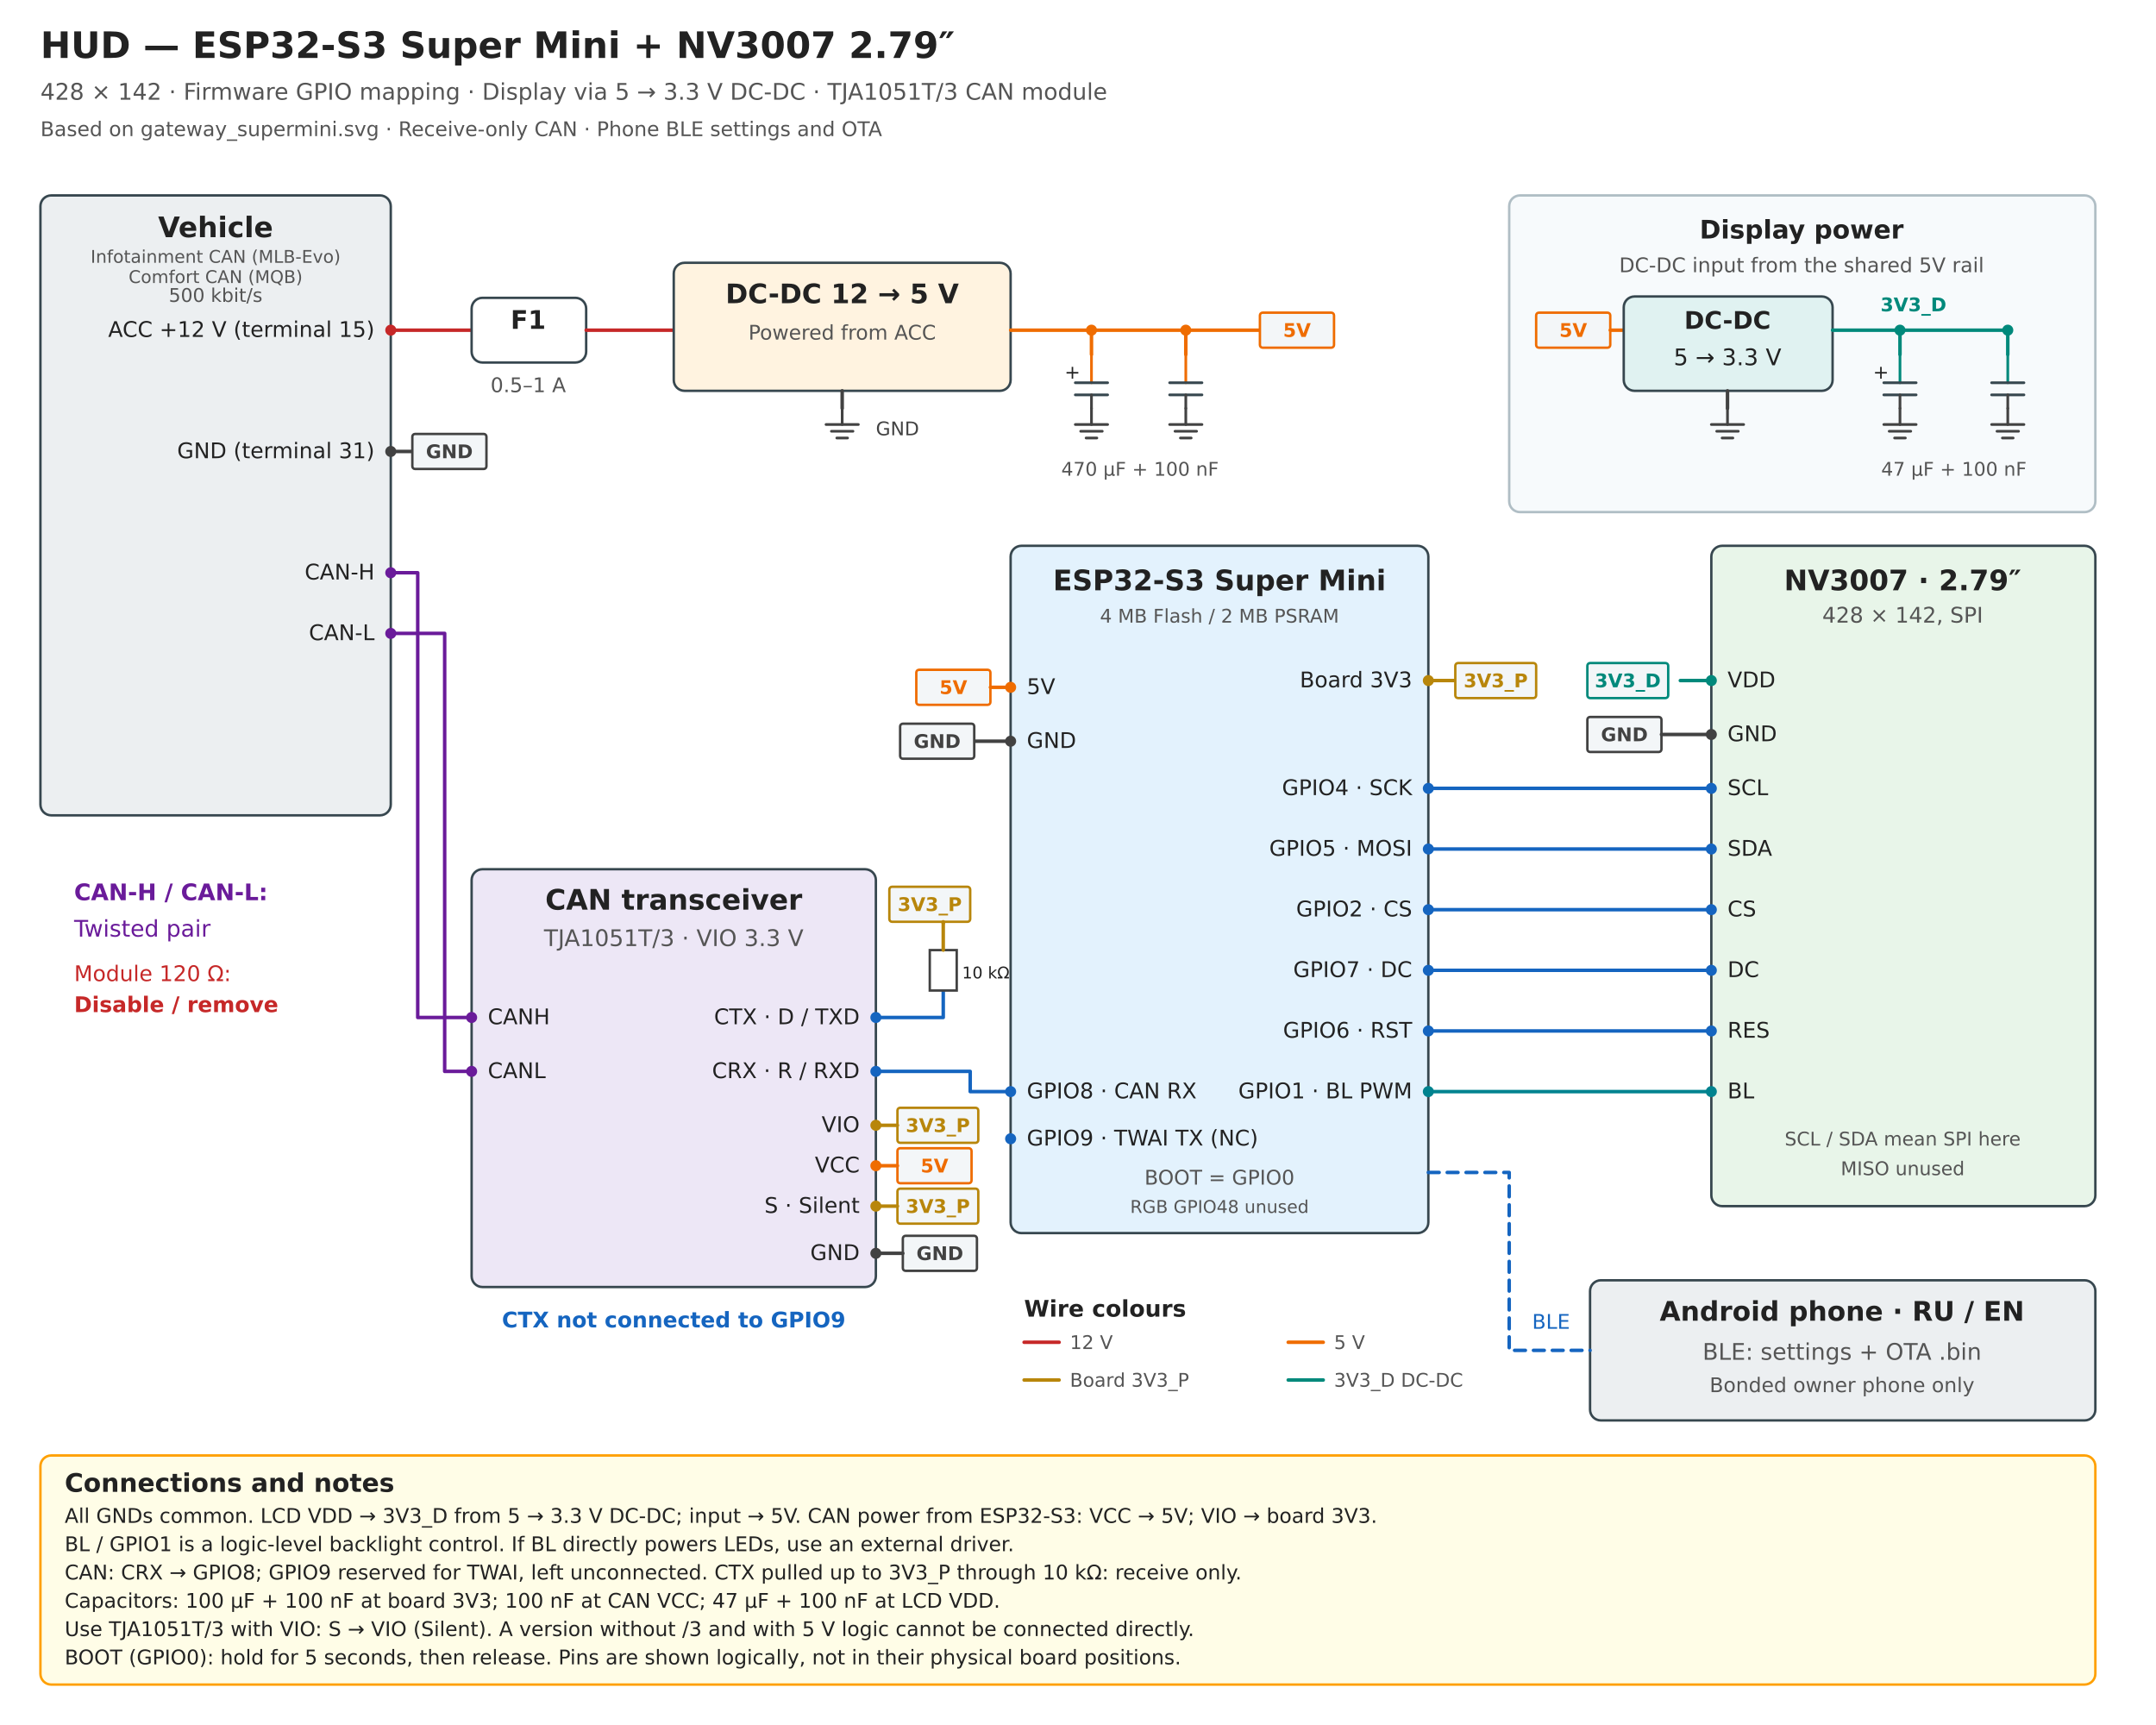
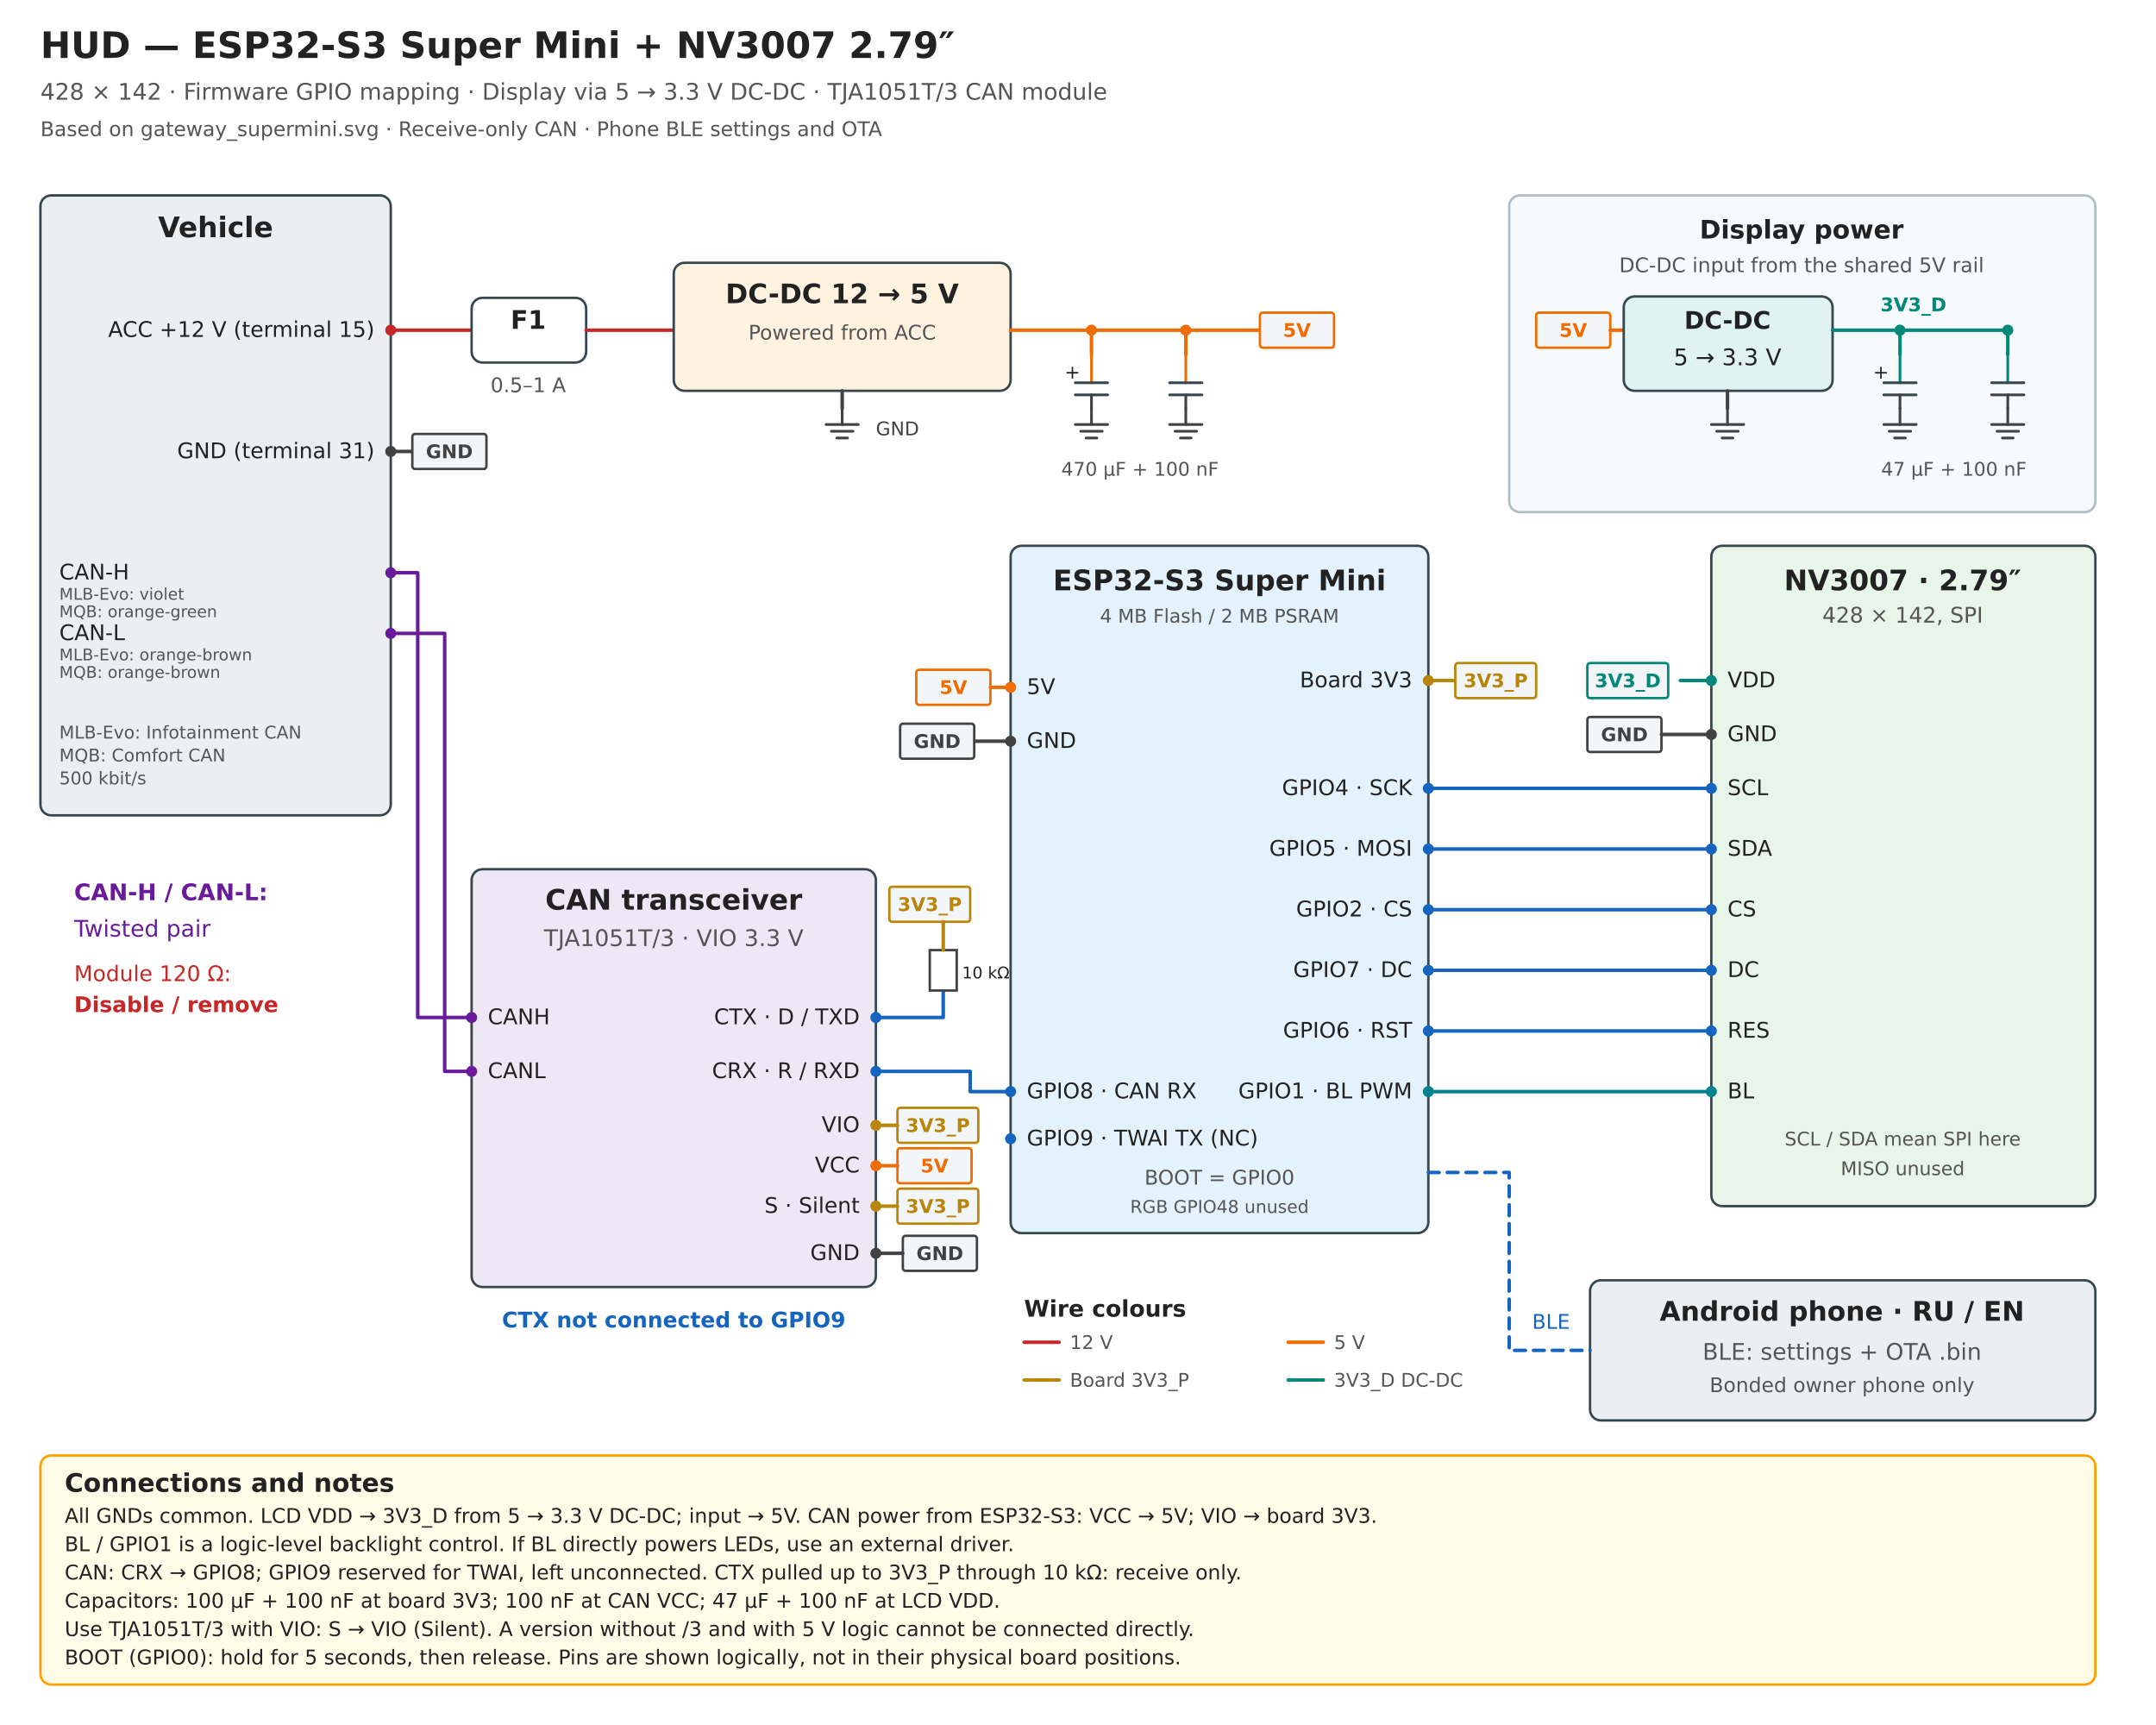
<svg xmlns="http://www.w3.org/2000/svg" width="1600" height="1280" viewBox="0 0 1600 1280" xml:lang="en">
  <rect x="0" y="0" width="1600" height="1280" rx="0" fill="#fff" stroke="none" stroke-width="1.8" />
  <text x="30" y="43" font-family="DejaVu Sans, Arial, sans-serif" font-size="27" fill="#222" text-anchor="start" font-weight="bold">HUD — ESP32-S3 Super Mini + NV3007 2.79″</text>
  <text x="30" y="74" font-family="DejaVu Sans, Arial, sans-serif" font-size="17" fill="#555" text-anchor="start" font-weight="normal">428 × 142 · Firmware GPIO mapping · Display via 5 → 3.3 V DC-DC · TJA1051T/3 CAN module</text>
  <text x="30" y="101" font-family="DejaVu Sans, Arial, sans-serif" font-size="15" fill="#555" text-anchor="start" font-weight="normal">Based on gateway_supermini.svg · Receive-only CAN · Phone BLE settings and OTA</text>
  <rect x="30" y="145" width="260" height="460" rx="8" fill="#eceff1" stroke="#37474f" stroke-width="1.8" />
  <text x="160" y="176" font-family="DejaVu Sans, Arial, sans-serif" font-size="21" fill="#222" text-anchor="middle" font-weight="bold">Vehicle</text>
-   <text x="160" y="195" font-family="DejaVu Sans, Arial, sans-serif" font-size="13" fill="#555" text-anchor="middle" font-weight="normal">Infotainment CAN (MLB-Evo)</text>
-   <text x="160" y="210" font-family="DejaVu Sans, Arial, sans-serif" font-size="13" fill="#555" text-anchor="middle" font-weight="normal">Comfort CAN (MQB)</text>
  <circle cx="290" cy="245" r="4.1" fill="#c62828" />
  <text x="278" y="250" font-family="DejaVu Sans, Arial, sans-serif" font-size="16" fill="#222" text-anchor="end" font-weight="normal">ACC +12 V (terminal 15)</text>
  <circle cx="290" cy="335" r="4.1" fill="#424242" />
  <text x="278" y="340" font-family="DejaVu Sans, Arial, sans-serif" font-size="16" fill="#222" text-anchor="end" font-weight="normal">GND (terminal 31)</text>
  <polyline points="290,335 306,335" fill="none" stroke="#424242" stroke-width="2.6" stroke-linecap="round" stroke-linejoin="round" />
  <rect x="306" y="322" width="55" height="26" rx="2" fill="#f3f6f8" stroke="#424242" stroke-width="1.8" />
  <text x="333.5" y="340" font-family="DejaVu Sans, Arial, sans-serif" font-size="14" fill="#424242" text-anchor="middle" font-weight="bold">GND</text>
  <circle cx="290" cy="425" r="4.1" fill="#6a1b9a" />
-   <text x="278" y="430" font-family="DejaVu Sans, Arial, sans-serif" font-size="16" fill="#222" text-anchor="end" font-weight="normal">CAN-H</text>
+   <text x="44" y="430" font-family="DejaVu Sans, Arial, sans-serif" font-size="16" fill="#222" text-anchor="start" font-weight="normal">CAN-H</text>
+   <text x="44" y="445" font-family="DejaVu Sans, Arial, sans-serif" font-size="12" fill="#555" text-anchor="start" font-weight="normal">MLB-Evo: violet</text>
+   <text x="44" y="458" font-family="DejaVu Sans, Arial, sans-serif" font-size="12" fill="#555" text-anchor="start" font-weight="normal">MQB: orange-green</text>
  <circle cx="290" cy="470" r="4.1" fill="#6a1b9a" />
-   <text x="278" y="475" font-family="DejaVu Sans, Arial, sans-serif" font-size="16" fill="#222" text-anchor="end" font-weight="normal">CAN-L</text>
+   <text x="44" y="475" font-family="DejaVu Sans, Arial, sans-serif" font-size="16" fill="#222" text-anchor="start" font-weight="normal">CAN-L</text>
+   <text x="44" y="490" font-family="DejaVu Sans, Arial, sans-serif" font-size="12" fill="#555" text-anchor="start" font-weight="normal">MLB-Evo: orange-brown</text>
+   <text x="44" y="503" font-family="DejaVu Sans, Arial, sans-serif" font-size="12" fill="#555" text-anchor="start" font-weight="normal">MQB: orange-brown</text>
  <polyline points="290,245 350,245" fill="none" stroke="#c62828" stroke-width="2.6" stroke-linecap="round" stroke-linejoin="round" />
  <rect x="350" y="221" width="85" height="48" rx="8" fill="#fff" stroke="#37474f" stroke-width="1.8" />
  <text x="392" y="244" font-family="DejaVu Sans, Arial, sans-serif" font-size="19" fill="#222" text-anchor="middle" font-weight="bold">F1</text>
  <text x="392" y="291" font-family="DejaVu Sans, Arial, sans-serif" font-size="15" fill="#555" text-anchor="middle" font-weight="normal">0.5–1 A</text>
  <polyline points="435,245 500,245" fill="none" stroke="#c62828" stroke-width="2.6" stroke-linecap="round" stroke-linejoin="round" />
  <rect x="500" y="195" width="250" height="95" rx="8" fill="#fff3e0" stroke="#37474f" stroke-width="1.8" />
  <text x="625" y="225" font-family="DejaVu Sans, Arial, sans-serif" font-size="20" fill="#222" text-anchor="middle" font-weight="bold">DC-DC 12 → 5 V</text>
  <text x="625" y="252" font-family="DejaVu Sans, Arial, sans-serif" font-size="15" fill="#555" text-anchor="middle" font-weight="normal">Powered from ACC</text>
  <polyline points="625,290 625,303" fill="none" stroke="#424242" stroke-width="2.6" stroke-linecap="round" stroke-linejoin="round" />
  <polyline points="625,303 625,315" fill="none" stroke="#424242" stroke-width="2" stroke-linecap="round" stroke-linejoin="round" />
  <polyline points="613,315 637,315" fill="none" stroke="#424242" stroke-width="2" stroke-linecap="round" stroke-linejoin="round" />
  <polyline points="617,320 633,320" fill="none" stroke="#424242" stroke-width="2" stroke-linecap="round" stroke-linejoin="round" />
  <polyline points="621,325 629,325" fill="none" stroke="#424242" stroke-width="2" stroke-linecap="round" stroke-linejoin="round" />
  <text x="650" y="323" font-family="DejaVu Sans, Arial, sans-serif" font-size="14" fill="#424242" text-anchor="start" font-weight="normal">GND</text>
  <polyline points="750,245 935,245" fill="none" stroke="#ef6c00" stroke-width="2.6" stroke-linecap="round" stroke-linejoin="round" />
  <circle cx="810" cy="245" r="4.1" fill="#ef6c00" />
  <circle cx="880" cy="245" r="4.1" fill="#ef6c00" />
  <polyline points="810,245 810,263" fill="none" stroke="#ef6c00" stroke-width="2.6" stroke-linecap="round" stroke-linejoin="round" />
  <polyline points="880,245 880,263" fill="none" stroke="#ef6c00" stroke-width="2.6" stroke-linecap="round" stroke-linejoin="round" />
  <polyline points="810,263 810,284" fill="none" stroke="#ef6c00" stroke-width="2" stroke-linecap="round" stroke-linejoin="round" />
  <polyline points="798,284 822,284" fill="none" stroke="#37474f" stroke-width="2" stroke-linecap="round" stroke-linejoin="round" />
  <polyline points="798,293 822,293" fill="none" stroke="#37474f" stroke-width="2" stroke-linecap="round" stroke-linejoin="round" />
  <polyline points="810,293 810,303" fill="none" stroke="#424242" stroke-width="2" stroke-linecap="round" stroke-linejoin="round" />
  <polyline points="810,303 810,315" fill="none" stroke="#424242" stroke-width="2" stroke-linecap="round" stroke-linejoin="round" />
  <polyline points="798,315 822,315" fill="none" stroke="#424242" stroke-width="2" stroke-linecap="round" stroke-linejoin="round" />
  <polyline points="802,320 818,320" fill="none" stroke="#424242" stroke-width="2" stroke-linecap="round" stroke-linejoin="round" />
  <polyline points="806,325 814,325" fill="none" stroke="#424242" stroke-width="2" stroke-linecap="round" stroke-linejoin="round" />
  <text x="790" y="281" font-family="DejaVu Sans, Arial, sans-serif" font-size="14" fill="#222" text-anchor="start" font-weight="normal">+</text>
  <polyline points="880,263 880,284" fill="none" stroke="#ef6c00" stroke-width="2" stroke-linecap="round" stroke-linejoin="round" />
  <polyline points="868,284 892,284" fill="none" stroke="#37474f" stroke-width="2" stroke-linecap="round" stroke-linejoin="round" />
  <polyline points="868,293 892,293" fill="none" stroke="#37474f" stroke-width="2" stroke-linecap="round" stroke-linejoin="round" />
  <polyline points="880,293 880,303" fill="none" stroke="#424242" stroke-width="2" stroke-linecap="round" stroke-linejoin="round" />
  <polyline points="880,303 880,315" fill="none" stroke="#424242" stroke-width="2" stroke-linecap="round" stroke-linejoin="round" />
  <polyline points="868,315 892,315" fill="none" stroke="#424242" stroke-width="2" stroke-linecap="round" stroke-linejoin="round" />
  <polyline points="872,320 888,320" fill="none" stroke="#424242" stroke-width="2" stroke-linecap="round" stroke-linejoin="round" />
  <polyline points="876,325 884,325" fill="none" stroke="#424242" stroke-width="2" stroke-linecap="round" stroke-linejoin="round" />
  <rect x="935" y="232" width="55" height="26" rx="2" fill="#f3f6f8" stroke="#ef6c00" stroke-width="1.8" />
  <text x="962.5" y="250" font-family="DejaVu Sans, Arial, sans-serif" font-size="14" fill="#ef6c00" text-anchor="middle" font-weight="bold">5V</text>
  <text x="846" y="353" font-family="DejaVu Sans, Arial, sans-serif" font-size="14" fill="#555" text-anchor="middle" font-weight="normal">470 µF + 100 nF</text>
  <rect x="1120" y="145" width="435" height="235" rx="8" fill="#f7fafc" stroke="#b0bec5" stroke-width="1.8" />
  <text x="1337" y="177" font-family="DejaVu Sans, Arial, sans-serif" font-size="19" fill="#222" text-anchor="middle" font-weight="bold">Display power</text>
  <text x="1337" y="202" font-family="DejaVu Sans, Arial, sans-serif" font-size="15" fill="#555" text-anchor="middle" font-weight="normal">DC-DC input from the shared 5V rail</text>
  <rect x="1140" y="232" width="55" height="26" rx="2" fill="#f3f6f8" stroke="#ef6c00" stroke-width="1.8" />
  <text x="1167.5" y="250" font-family="DejaVu Sans, Arial, sans-serif" font-size="14" fill="#ef6c00" text-anchor="middle" font-weight="bold">5V</text>
  <polyline points="1195,245 1205,245" fill="none" stroke="#ef6c00" stroke-width="2.6" stroke-linecap="round" stroke-linejoin="round" />
  <rect x="1205" y="220" width="155" height="70" rx="8" fill="#e0f2f1" stroke="#37474f" stroke-width="1.8" />
  <text x="1282" y="244" font-family="DejaVu Sans, Arial, sans-serif" font-size="18" fill="#222" text-anchor="middle" font-weight="bold">DC-DC</text>
  <text x="1282" y="271" font-family="DejaVu Sans, Arial, sans-serif" font-size="17" fill="#222" text-anchor="middle" font-weight="normal">5 → 3.3 V</text>
  <polyline points="1282,290 1282,303" fill="none" stroke="#424242" stroke-width="2.6" stroke-linecap="round" stroke-linejoin="round" />
  <polyline points="1282,303 1282,315" fill="none" stroke="#424242" stroke-width="2" stroke-linecap="round" stroke-linejoin="round" />
  <polyline points="1270,315 1294,315" fill="none" stroke="#424242" stroke-width="2" stroke-linecap="round" stroke-linejoin="round" />
  <polyline points="1274,320 1290,320" fill="none" stroke="#424242" stroke-width="2" stroke-linecap="round" stroke-linejoin="round" />
  <polyline points="1278,325 1286,325" fill="none" stroke="#424242" stroke-width="2" stroke-linecap="round" stroke-linejoin="round" />
  <polyline points="1360,245 1490,245" fill="none" stroke="#00897b" stroke-width="2.6" stroke-linecap="round" stroke-linejoin="round" />
  <text x="1420" y="231" font-family="DejaVu Sans, Arial, sans-serif" font-size="14" fill="#00897b" text-anchor="middle" font-weight="bold">3V3_D</text>
  <circle cx="1410" cy="245" r="4.1" fill="#00897b" />
  <circle cx="1490" cy="245" r="4.1" fill="#00897b" />
  <polyline points="1410,245 1410,263" fill="none" stroke="#00897b" stroke-width="2.6" stroke-linecap="round" stroke-linejoin="round" />
  <polyline points="1410,263 1410,284" fill="none" stroke="#00897b" stroke-width="2" stroke-linecap="round" stroke-linejoin="round" />
  <polyline points="1398,284 1422,284" fill="none" stroke="#37474f" stroke-width="2" stroke-linecap="round" stroke-linejoin="round" />
  <polyline points="1398,293 1422,293" fill="none" stroke="#37474f" stroke-width="2" stroke-linecap="round" stroke-linejoin="round" />
  <polyline points="1410,293 1410,303" fill="none" stroke="#424242" stroke-width="2" stroke-linecap="round" stroke-linejoin="round" />
  <polyline points="1410,303 1410,315" fill="none" stroke="#424242" stroke-width="2" stroke-linecap="round" stroke-linejoin="round" />
  <polyline points="1398,315 1422,315" fill="none" stroke="#424242" stroke-width="2" stroke-linecap="round" stroke-linejoin="round" />
  <polyline points="1402,320 1418,320" fill="none" stroke="#424242" stroke-width="2" stroke-linecap="round" stroke-linejoin="round" />
  <polyline points="1406,325 1414,325" fill="none" stroke="#424242" stroke-width="2" stroke-linecap="round" stroke-linejoin="round" />
  <text x="1390" y="281" font-family="DejaVu Sans, Arial, sans-serif" font-size="14" fill="#222" text-anchor="start" font-weight="normal">+</text>
  <polyline points="1490,245 1490,263" fill="none" stroke="#00897b" stroke-width="2.6" stroke-linecap="round" stroke-linejoin="round" />
  <polyline points="1490,263 1490,284" fill="none" stroke="#00897b" stroke-width="2" stroke-linecap="round" stroke-linejoin="round" />
  <polyline points="1478,284 1502,284" fill="none" stroke="#37474f" stroke-width="2" stroke-linecap="round" stroke-linejoin="round" />
  <polyline points="1478,293 1502,293" fill="none" stroke="#37474f" stroke-width="2" stroke-linecap="round" stroke-linejoin="round" />
  <polyline points="1490,293 1490,303" fill="none" stroke="#424242" stroke-width="2" stroke-linecap="round" stroke-linejoin="round" />
  <polyline points="1490,303 1490,315" fill="none" stroke="#424242" stroke-width="2" stroke-linecap="round" stroke-linejoin="round" />
  <polyline points="1478,315 1502,315" fill="none" stroke="#424242" stroke-width="2" stroke-linecap="round" stroke-linejoin="round" />
  <polyline points="1482,320 1498,320" fill="none" stroke="#424242" stroke-width="2" stroke-linecap="round" stroke-linejoin="round" />
  <polyline points="1486,325 1494,325" fill="none" stroke="#424242" stroke-width="2" stroke-linecap="round" stroke-linejoin="round" />
  <text x="1450" y="353" font-family="DejaVu Sans, Arial, sans-serif" font-size="14" fill="#555" text-anchor="middle" font-weight="normal">47 µF + 100 nF</text>
  <rect x="750" y="405" width="310" height="510" rx="8" fill="#e3f2fd" stroke="#37474f" stroke-width="1.8" />
  <text x="905" y="438" font-family="DejaVu Sans, Arial, sans-serif" font-size="21" fill="#222" text-anchor="middle" font-weight="bold">ESP32-S3 Super Mini</text>
  <text x="905" y="462" font-family="DejaVu Sans, Arial, sans-serif" font-size="14" fill="#555" text-anchor="middle" font-weight="normal">4 MB Flash / 2 MB PSRAM</text>
  <circle cx="750" cy="510" r="4.1" fill="#ef6c00" />
  <text x="762" y="515" font-family="DejaVu Sans, Arial, sans-serif" font-size="16" fill="#222" text-anchor="start" font-weight="normal">5V</text>
  <rect x="680" y="497" width="55" height="26" rx="2" fill="#f3f6f8" stroke="#ef6c00" stroke-width="1.8" />
  <text x="707.5" y="515" font-family="DejaVu Sans, Arial, sans-serif" font-size="14" fill="#ef6c00" text-anchor="middle" font-weight="bold">5V</text>
  <polyline points="735,510 750,510" fill="none" stroke="#ef6c00" stroke-width="2.6" stroke-linecap="round" stroke-linejoin="round" />
  <circle cx="750" cy="550" r="4.1" fill="#424242" />
  <text x="762" y="555" font-family="DejaVu Sans, Arial, sans-serif" font-size="16" fill="#222" text-anchor="start" font-weight="normal">GND</text>
  <rect x="668" y="537" width="55" height="26" rx="2" fill="#f3f6f8" stroke="#424242" stroke-width="1.8" />
  <text x="695.5" y="555" font-family="DejaVu Sans, Arial, sans-serif" font-size="14" fill="#424242" text-anchor="middle" font-weight="bold">GND</text>
  <polyline points="724,550 750,550" fill="none" stroke="#424242" stroke-width="2.6" stroke-linecap="round" stroke-linejoin="round" />
  <circle cx="1060" cy="505" r="4.1" fill="#b8860b" />
  <text x="1048" y="510" font-family="DejaVu Sans, Arial, sans-serif" font-size="16" fill="#222" text-anchor="end" font-weight="normal">Board 3V3</text>
  <polyline points="1060,505 1080,505" fill="none" stroke="#b8860b" stroke-width="2.6" stroke-linecap="round" stroke-linejoin="round" />
  <rect x="1080" y="492" width="60" height="26" rx="2" fill="#f3f6f8" stroke="#b8860b" stroke-width="1.8" />
  <text x="1110.0" y="510" font-family="DejaVu Sans, Arial, sans-serif" font-size="14" fill="#b8860b" text-anchor="middle" font-weight="bold">3V3_P</text>
  <circle cx="750" cy="810" r="4.1" fill="#1565c0" />
  <text x="762" y="815" font-family="DejaVu Sans, Arial, sans-serif" font-size="16" fill="#222" text-anchor="start" font-weight="normal">GPIO8 · CAN RX</text>
  <circle cx="750" cy="845" r="4.1" fill="#1565c0" />
  <text x="762" y="850" font-family="DejaVu Sans, Arial, sans-serif" font-size="16" fill="#222" text-anchor="start" font-weight="normal">GPIO9 · TWAI TX (NC)</text>
  <text x="905" y="879" font-family="DejaVu Sans, Arial, sans-serif" font-size="15" fill="#555" text-anchor="middle" font-weight="normal">BOOT = GPIO0</text>
  <text x="905" y="900" font-family="DejaVu Sans, Arial, sans-serif" font-size="13" fill="#555" text-anchor="middle" font-weight="normal">RGB GPIO48 unused</text>
  <rect x="1270" y="405" width="285" height="490" rx="8" fill="#e8f5e9" stroke="#37474f" stroke-width="1.8" />
  <text x="1412" y="438" font-family="DejaVu Sans, Arial, sans-serif" font-size="21" fill="#222" text-anchor="middle" font-weight="bold">NV3007 · 2.79″</text>
  <text x="1412" y="462" font-family="DejaVu Sans, Arial, sans-serif" font-size="16" fill="#555" text-anchor="middle" font-weight="normal">428 × 142, SPI</text>
  <circle cx="1270" cy="505" r="4.1" fill="#00897b" />
  <text x="1282" y="510" font-family="DejaVu Sans, Arial, sans-serif" font-size="16" fill="#222" text-anchor="start" font-weight="normal">VDD</text>
  <rect x="1178" y="492" width="60" height="26" rx="2" fill="#f3f6f8" stroke="#00897b" stroke-width="1.8" />
  <text x="1208.0" y="510" font-family="DejaVu Sans, Arial, sans-serif" font-size="14" fill="#00897b" text-anchor="middle" font-weight="bold">3V3_D</text>
  <polyline points="1247,505 1270,505" fill="none" stroke="#00897b" stroke-width="2.6" stroke-linecap="round" stroke-linejoin="round" />
  <circle cx="1270" cy="545" r="4.1" fill="#424242" />
  <text x="1282" y="550" font-family="DejaVu Sans, Arial, sans-serif" font-size="16" fill="#222" text-anchor="start" font-weight="normal">GND</text>
  <rect x="1178" y="532" width="55" height="26" rx="2" fill="#f3f6f8" stroke="#424242" stroke-width="1.8" />
  <text x="1205.5" y="550" font-family="DejaVu Sans, Arial, sans-serif" font-size="14" fill="#424242" text-anchor="middle" font-weight="bold">GND</text>
  <polyline points="1233,545 1270,545" fill="none" stroke="#424242" stroke-width="2.6" stroke-linecap="round" stroke-linejoin="round" />
  <circle cx="1060" cy="585" r="4.1" fill="#1565c0" />
  <text x="1048" y="590" font-family="DejaVu Sans, Arial, sans-serif" font-size="16" fill="#222" text-anchor="end" font-weight="normal">GPIO4 · SCK</text>
  <circle cx="1270" cy="585" r="4.1" fill="#1565c0" />
  <text x="1282" y="590" font-family="DejaVu Sans, Arial, sans-serif" font-size="16" fill="#222" text-anchor="start" font-weight="normal">SCL</text>
  <polyline points="1060,585 1270,585" fill="none" stroke="#1565c0" stroke-width="2.6" stroke-linecap="round" stroke-linejoin="round" />
  <circle cx="1060" cy="630" r="4.1" fill="#1565c0" />
  <text x="1048" y="635" font-family="DejaVu Sans, Arial, sans-serif" font-size="16" fill="#222" text-anchor="end" font-weight="normal">GPIO5 · MOSI</text>
  <circle cx="1270" cy="630" r="4.1" fill="#1565c0" />
  <text x="1282" y="635" font-family="DejaVu Sans, Arial, sans-serif" font-size="16" fill="#222" text-anchor="start" font-weight="normal">SDA</text>
  <polyline points="1060,630 1270,630" fill="none" stroke="#1565c0" stroke-width="2.6" stroke-linecap="round" stroke-linejoin="round" />
  <circle cx="1060" cy="675" r="4.1" fill="#1565c0" />
  <text x="1048" y="680" font-family="DejaVu Sans, Arial, sans-serif" font-size="16" fill="#222" text-anchor="end" font-weight="normal">GPIO2 · CS</text>
  <circle cx="1270" cy="675" r="4.1" fill="#1565c0" />
  <text x="1282" y="680" font-family="DejaVu Sans, Arial, sans-serif" font-size="16" fill="#222" text-anchor="start" font-weight="normal">CS</text>
  <polyline points="1060,675 1270,675" fill="none" stroke="#1565c0" stroke-width="2.6" stroke-linecap="round" stroke-linejoin="round" />
  <circle cx="1060" cy="720" r="4.1" fill="#1565c0" />
  <text x="1048" y="725" font-family="DejaVu Sans, Arial, sans-serif" font-size="16" fill="#222" text-anchor="end" font-weight="normal">GPIO7 · DC</text>
  <circle cx="1270" cy="720" r="4.1" fill="#1565c0" />
  <text x="1282" y="725" font-family="DejaVu Sans, Arial, sans-serif" font-size="16" fill="#222" text-anchor="start" font-weight="normal">DC</text>
  <polyline points="1060,720 1270,720" fill="none" stroke="#1565c0" stroke-width="2.6" stroke-linecap="round" stroke-linejoin="round" />
  <circle cx="1060" cy="765" r="4.1" fill="#1565c0" />
  <text x="1048" y="770" font-family="DejaVu Sans, Arial, sans-serif" font-size="16" fill="#222" text-anchor="end" font-weight="normal">GPIO6 · RST</text>
  <circle cx="1270" cy="765" r="4.1" fill="#1565c0" />
  <text x="1282" y="770" font-family="DejaVu Sans, Arial, sans-serif" font-size="16" fill="#222" text-anchor="start" font-weight="normal">RES</text>
  <polyline points="1060,765 1270,765" fill="none" stroke="#1565c0" stroke-width="2.6" stroke-linecap="round" stroke-linejoin="round" />
  <circle cx="1060" cy="810" r="4.1" fill="#00838f" />
  <text x="1048" y="815" font-family="DejaVu Sans, Arial, sans-serif" font-size="16" fill="#222" text-anchor="end" font-weight="normal">GPIO1 · BL PWM</text>
  <circle cx="1270" cy="810" r="4.1" fill="#00838f" />
  <text x="1282" y="815" font-family="DejaVu Sans, Arial, sans-serif" font-size="16" fill="#222" text-anchor="start" font-weight="normal">BL</text>
  <polyline points="1060,810 1270,810" fill="none" stroke="#00838f" stroke-width="2.6" stroke-linecap="round" stroke-linejoin="round" />
  <text x="1412" y="850" font-family="DejaVu Sans, Arial, sans-serif" font-size="14" fill="#555" text-anchor="middle" font-weight="normal">SCL / SDA mean SPI here</text>
  <text x="1412" y="872" font-family="DejaVu Sans, Arial, sans-serif" font-size="14" fill="#555" text-anchor="middle" font-weight="normal">MISO unused</text>
  <rect x="350" y="645" width="300" height="310" rx="8" fill="#ede7f6" stroke="#37474f" stroke-width="1.8" />
  <text x="500" y="675" font-family="DejaVu Sans, Arial, sans-serif" font-size="21" fill="#222" text-anchor="middle" font-weight="bold">CAN transceiver</text>
  <text x="500" y="702" font-family="DejaVu Sans, Arial, sans-serif" font-size="17" fill="#555" text-anchor="middle" font-weight="normal">TJA1051T/3 · VIO 3.3 V</text>
  <circle cx="350" cy="755" r="4.1" fill="#6a1b9a" />
  <text x="362" y="760" font-family="DejaVu Sans, Arial, sans-serif" font-size="16" fill="#222" text-anchor="start" font-weight="normal">CANH</text>
  <circle cx="350" cy="795" r="4.1" fill="#6a1b9a" />
  <text x="362" y="800" font-family="DejaVu Sans, Arial, sans-serif" font-size="16" fill="#222" text-anchor="start" font-weight="normal">CANL</text>
  <polyline points="290,425 310,425 310,755 350,755" fill="none" stroke="#6a1b9a" stroke-width="2.6" stroke-linecap="round" stroke-linejoin="round" />
  <polyline points="290,470 330,470 330,795 350,795" fill="none" stroke="#6a1b9a" stroke-width="2.6" stroke-linecap="round" stroke-linejoin="round" />
  <text x="55" y="668" font-family="DejaVu Sans, Arial, sans-serif" font-size="17" fill="#6a1b9a" text-anchor="start" font-weight="bold">CAN-H / CAN-L:</text>
  <text x="55" y="695" font-family="DejaVu Sans, Arial, sans-serif" font-size="17" fill="#6a1b9a" text-anchor="start" font-weight="normal">Twisted pair</text>
  <text x="55" y="728" font-family="DejaVu Sans, Arial, sans-serif" font-size="16" fill="#c62828" text-anchor="start" font-weight="normal">Module 120 Ω:</text>
  <text x="55" y="751" font-family="DejaVu Sans, Arial, sans-serif" font-size="16" fill="#c62828" text-anchor="start" font-weight="bold">Disable / remove</text>
  <circle cx="650" cy="755" r="4.1" fill="#1565c0" />
  <text x="638" y="760" font-family="DejaVu Sans, Arial, sans-serif" font-size="16" fill="#222" text-anchor="end" font-weight="normal">CTX · D / TXD</text>
  <polyline points="650,755 700,755 700,735" fill="none" stroke="#1565c0" stroke-width="2.6" stroke-linecap="round" stroke-linejoin="round" />
  <rect x="690" y="705" width="20" height="30" rx="0" fill="#fff" stroke="#424242" stroke-width="1.8" />
  <polyline points="700,705 700,685" fill="none" stroke="#b8860b" stroke-width="2.6" stroke-linecap="round" stroke-linejoin="round" />
  <rect x="660" y="658" width="60" height="26" rx="2" fill="#f3f6f8" stroke="#b8860b" stroke-width="1.8" />
  <text x="690.0" y="676" font-family="DejaVu Sans, Arial, sans-serif" font-size="14" fill="#b8860b" text-anchor="middle" font-weight="bold">3V3_P</text>
  <polyline points="700,684 700,685" fill="none" stroke="#b8860b" stroke-width="2.6" stroke-linecap="round" stroke-linejoin="round" />
  <text x="714" y="726" font-family="DejaVu Sans, Arial, sans-serif" font-size="12" fill="#222" text-anchor="start" font-weight="normal">10 kΩ</text>
  <circle cx="650" cy="795" r="4.1" fill="#1565c0" />
  <text x="638" y="800" font-family="DejaVu Sans, Arial, sans-serif" font-size="16" fill="#222" text-anchor="end" font-weight="normal">CRX · R / RXD</text>
  <polyline points="650,795 720,795 720,810 750,810" fill="none" stroke="#1565c0" stroke-width="2.6" stroke-linecap="round" stroke-linejoin="round" />
  <circle cx="650" cy="835" r="4.1" fill="#b8860b" />
  <text x="638" y="840" font-family="DejaVu Sans, Arial, sans-serif" font-size="16" fill="#222" text-anchor="end" font-weight="normal">VIO</text>
  <rect x="666" y="822" width="60" height="26" rx="2" fill="#f3f6f8" stroke="#b8860b" stroke-width="1.8" />
  <text x="696.0" y="840" font-family="DejaVu Sans, Arial, sans-serif" font-size="14" fill="#b8860b" text-anchor="middle" font-weight="bold">3V3_P</text>
  <polyline points="650,835 666,835" fill="none" stroke="#b8860b" stroke-width="2.6" stroke-linecap="round" stroke-linejoin="round" />
  <circle cx="650" cy="865" r="4.1" fill="#ef6c00" />
  <text x="638" y="870" font-family="DejaVu Sans, Arial, sans-serif" font-size="16" fill="#222" text-anchor="end" font-weight="normal">VCC</text>
  <rect x="666" y="852" width="55" height="26" rx="2" fill="#f3f6f8" stroke="#ef6c00" stroke-width="1.8" />
  <text x="693.5" y="870" font-family="DejaVu Sans, Arial, sans-serif" font-size="14" fill="#ef6c00" text-anchor="middle" font-weight="bold">5V</text>
  <polyline points="650,865 666,865" fill="none" stroke="#ef6c00" stroke-width="2.6" stroke-linecap="round" stroke-linejoin="round" />
  <circle cx="650" cy="895" r="4.1" fill="#b8860b" />
  <text x="638" y="900" font-family="DejaVu Sans, Arial, sans-serif" font-size="16" fill="#222" text-anchor="end" font-weight="normal">S · Silent</text>
  <rect x="666" y="882" width="60" height="26" rx="2" fill="#f3f6f8" stroke="#b8860b" stroke-width="1.8" />
  <text x="696.0" y="900" font-family="DejaVu Sans, Arial, sans-serif" font-size="14" fill="#b8860b" text-anchor="middle" font-weight="bold">3V3_P</text>
  <polyline points="650,895 666,895" fill="none" stroke="#b8860b" stroke-width="2.6" stroke-linecap="round" stroke-linejoin="round" />
  <circle cx="650" cy="930" r="4.1" fill="#424242" />
  <text x="638" y="935" font-family="DejaVu Sans, Arial, sans-serif" font-size="16" fill="#222" text-anchor="end" font-weight="normal">GND</text>
  <rect x="670" y="917" width="55" height="26" rx="2" fill="#f3f6f8" stroke="#424242" stroke-width="1.8" />
  <text x="697.5" y="935" font-family="DejaVu Sans, Arial, sans-serif" font-size="14" fill="#424242" text-anchor="middle" font-weight="bold">GND</text>
  <polyline points="650,930 670,930" fill="none" stroke="#424242" stroke-width="2.6" stroke-linecap="round" stroke-linejoin="round" />
  <text x="500" y="985" font-family="DejaVu Sans, Arial, sans-serif" font-size="16" fill="#1565c0" text-anchor="middle" font-weight="bold">CTX not connected to GPIO9</text>
  <rect x="1180" y="950" width="375" height="104" rx="8" fill="#eceff1" stroke="#37474f" stroke-width="1.8" />
  <text x="1367" y="980" font-family="DejaVu Sans, Arial, sans-serif" font-size="20" fill="#222" text-anchor="middle" font-weight="bold">Android phone · RU / EN</text>
  <text x="1367" y="1009" font-family="DejaVu Sans, Arial, sans-serif" font-size="17" fill="#555" text-anchor="middle" font-weight="normal">BLE: settings + OTA .bin</text>
  <text x="1367" y="1033" font-family="DejaVu Sans, Arial, sans-serif" font-size="15" fill="#555" text-anchor="middle" font-weight="normal">Bonded owner phone only</text>
  <polyline points="1060,870 1120,870 1120,1002 1180,1002" fill="none" stroke="#1565c0" stroke-width="2.6" stroke-linecap="round" stroke-linejoin="round" stroke-dasharray="8 6" />
  <text x="1137" y="986" font-family="DejaVu Sans, Arial, sans-serif" font-size="15" fill="#1565c0" text-anchor="start" font-weight="normal">BLE</text>
  <text x="760" y="977" font-family="DejaVu Sans, Arial, sans-serif" font-size="17" fill="#222" text-anchor="start" font-weight="bold">Wire colours</text>
  <polyline points="760,996 786,996" fill="none" stroke="#c62828" stroke-width="2.6" stroke-linecap="round" stroke-linejoin="round" />
  <text x="794" y="1001" font-family="DejaVu Sans, Arial, sans-serif" font-size="14" fill="#555" text-anchor="start" font-weight="normal">12 V</text>
  <polyline points="956,996 982,996" fill="none" stroke="#ef6c00" stroke-width="2.6" stroke-linecap="round" stroke-linejoin="round" />
  <text x="990" y="1001" font-family="DejaVu Sans, Arial, sans-serif" font-size="14" fill="#555" text-anchor="start" font-weight="normal">5 V</text>
  <polyline points="760,1024 786,1024" fill="none" stroke="#b8860b" stroke-width="2.6" stroke-linecap="round" stroke-linejoin="round" />
  <text x="794" y="1029" font-family="DejaVu Sans, Arial, sans-serif" font-size="14" fill="#555" text-anchor="start" font-weight="normal">Board 3V3_P</text>
  <polyline points="956,1024 982,1024" fill="none" stroke="#00897b" stroke-width="2.6" stroke-linecap="round" stroke-linejoin="round" />
  <text x="990" y="1029" font-family="DejaVu Sans, Arial, sans-serif" font-size="14" fill="#555" text-anchor="start" font-weight="normal">3V3_D DC-DC</text>
  <rect x="30" y="1080" width="1525" height="170" rx="8" fill="#fffde7" stroke="#ffa000" stroke-width="1.8" />
  <text x="48" y="1107" font-family="DejaVu Sans, Arial, sans-serif" font-size="19" fill="#222" text-anchor="start" font-weight="bold">Connections and notes</text>
  <text x="48" y="1130" font-family="DejaVu Sans, Arial, sans-serif" font-size="15" fill="#222" text-anchor="start" font-weight="normal">All GNDs common. LCD VDD → 3V3_D from 5 → 3.3 V DC-DC; input → 5V. CAN power from ESP32-S3: VCC → 5V; VIO → board 3V3.</text>
  <text x="48" y="1151" font-family="DejaVu Sans, Arial, sans-serif" font-size="15" fill="#222" text-anchor="start" font-weight="normal">BL / GPIO1 is a logic-level backlight control. If BL directly powers LEDs, use an external driver.</text>
  <text x="48" y="1172" font-family="DejaVu Sans, Arial, sans-serif" font-size="15" fill="#222" text-anchor="start" font-weight="normal">CAN: CRX → GPIO8; GPIO9 reserved for TWAI, left unconnected. CTX pulled up to 3V3_P through 10 kΩ: receive only.</text>
  <text x="48" y="1193" font-family="DejaVu Sans, Arial, sans-serif" font-size="15" fill="#222" text-anchor="start" font-weight="normal">Capacitors: 100 µF + 100 nF at board 3V3; 100 nF at CAN VCC; 47 µF + 100 nF at LCD VDD.</text>
  <text x="48" y="1214" font-family="DejaVu Sans, Arial, sans-serif" font-size="15" fill="#222" text-anchor="start" font-weight="normal">Use TJA1051T/3 with VIO: S → VIO (Silent). A version without /3 and with 5 V logic cannot be connected directly.</text>
  <text x="48" y="1235" font-family="DejaVu Sans, Arial, sans-serif" font-size="15" fill="#222" text-anchor="start" font-weight="normal">BOOT (GPIO0): hold for 5 seconds, then release. Pins are shown logically, not in their physical board positions.</text>
-   <text x="160" y="224" font-family="DejaVu Sans, Arial, sans-serif" font-size="14" fill="#555" text-anchor="middle" font-weight="normal">500 kbit/s</text>
+   <text x="44" y="548" font-family="DejaVu Sans, Arial, sans-serif" font-size="13" fill="#555" text-anchor="start" font-weight="normal">MLB-Evo: Infotainment CAN</text>
+   <text x="44" y="565" font-family="DejaVu Sans, Arial, sans-serif" font-size="13" fill="#555" text-anchor="start" font-weight="normal">MQB: Comfort CAN</text>
+   <text x="44" y="582" font-family="DejaVu Sans, Arial, sans-serif" font-size="13" fill="#555" text-anchor="start" font-weight="normal">500 kbit/s</text>
</svg>
